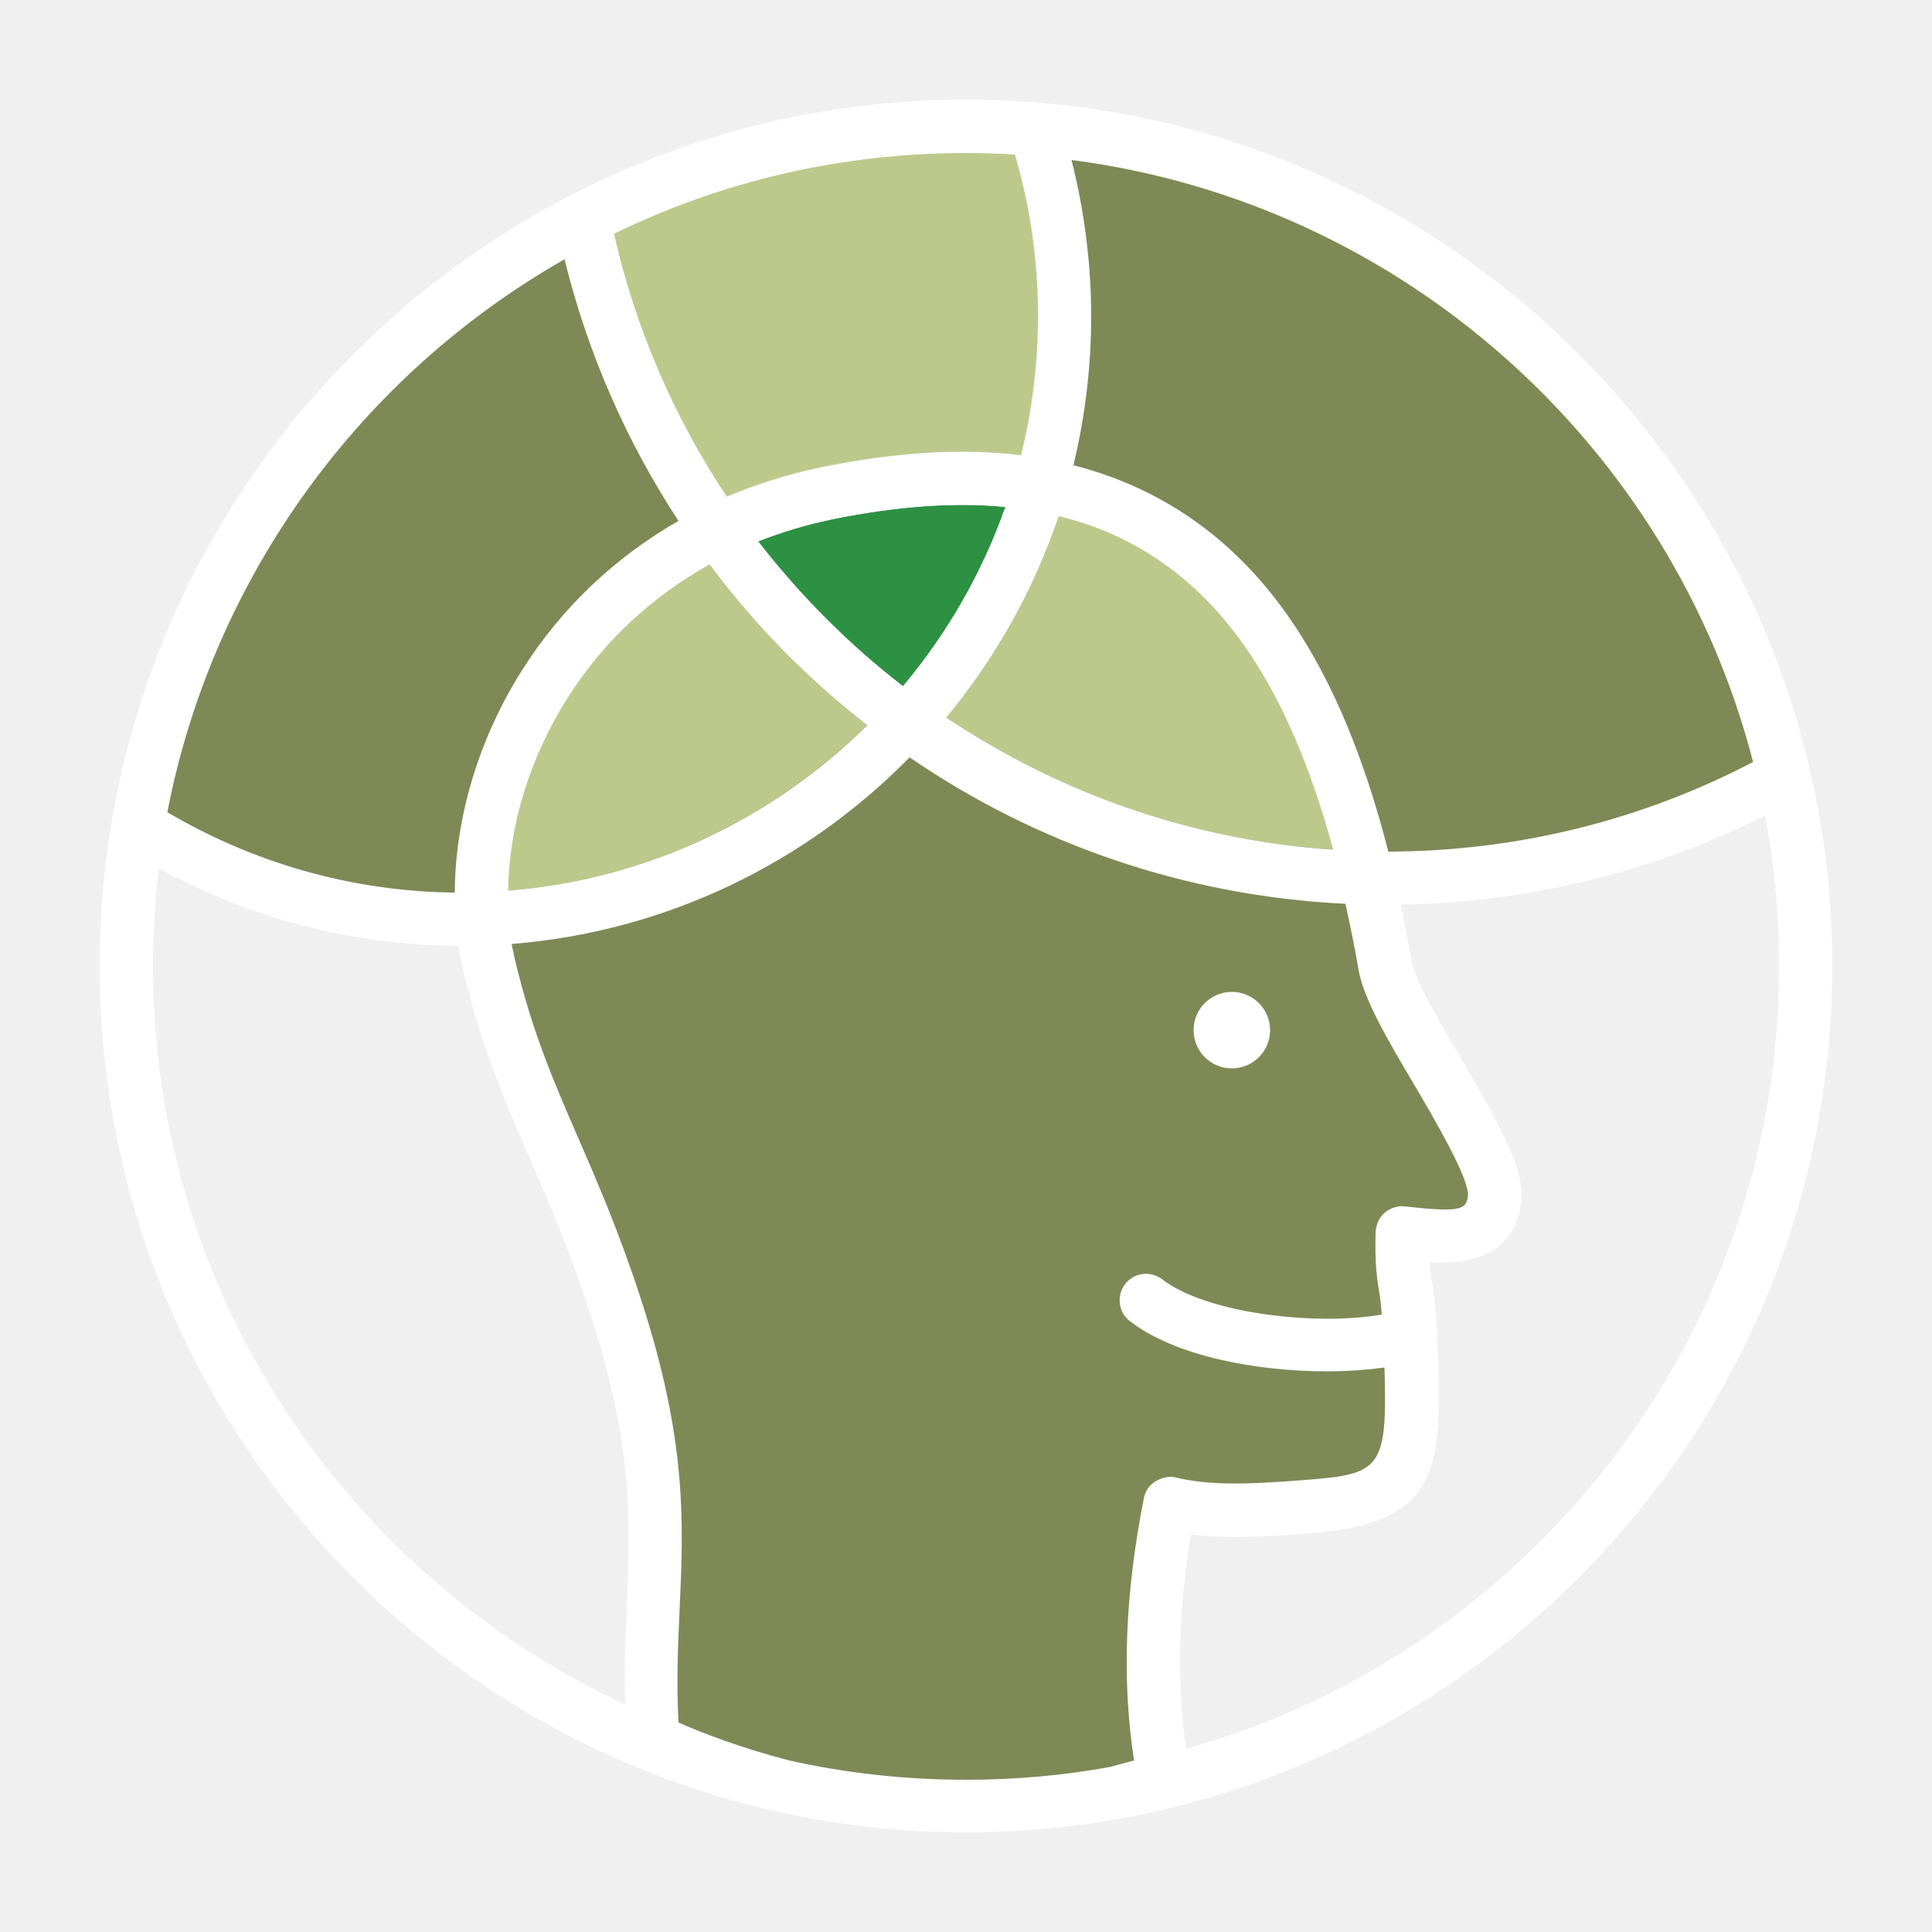
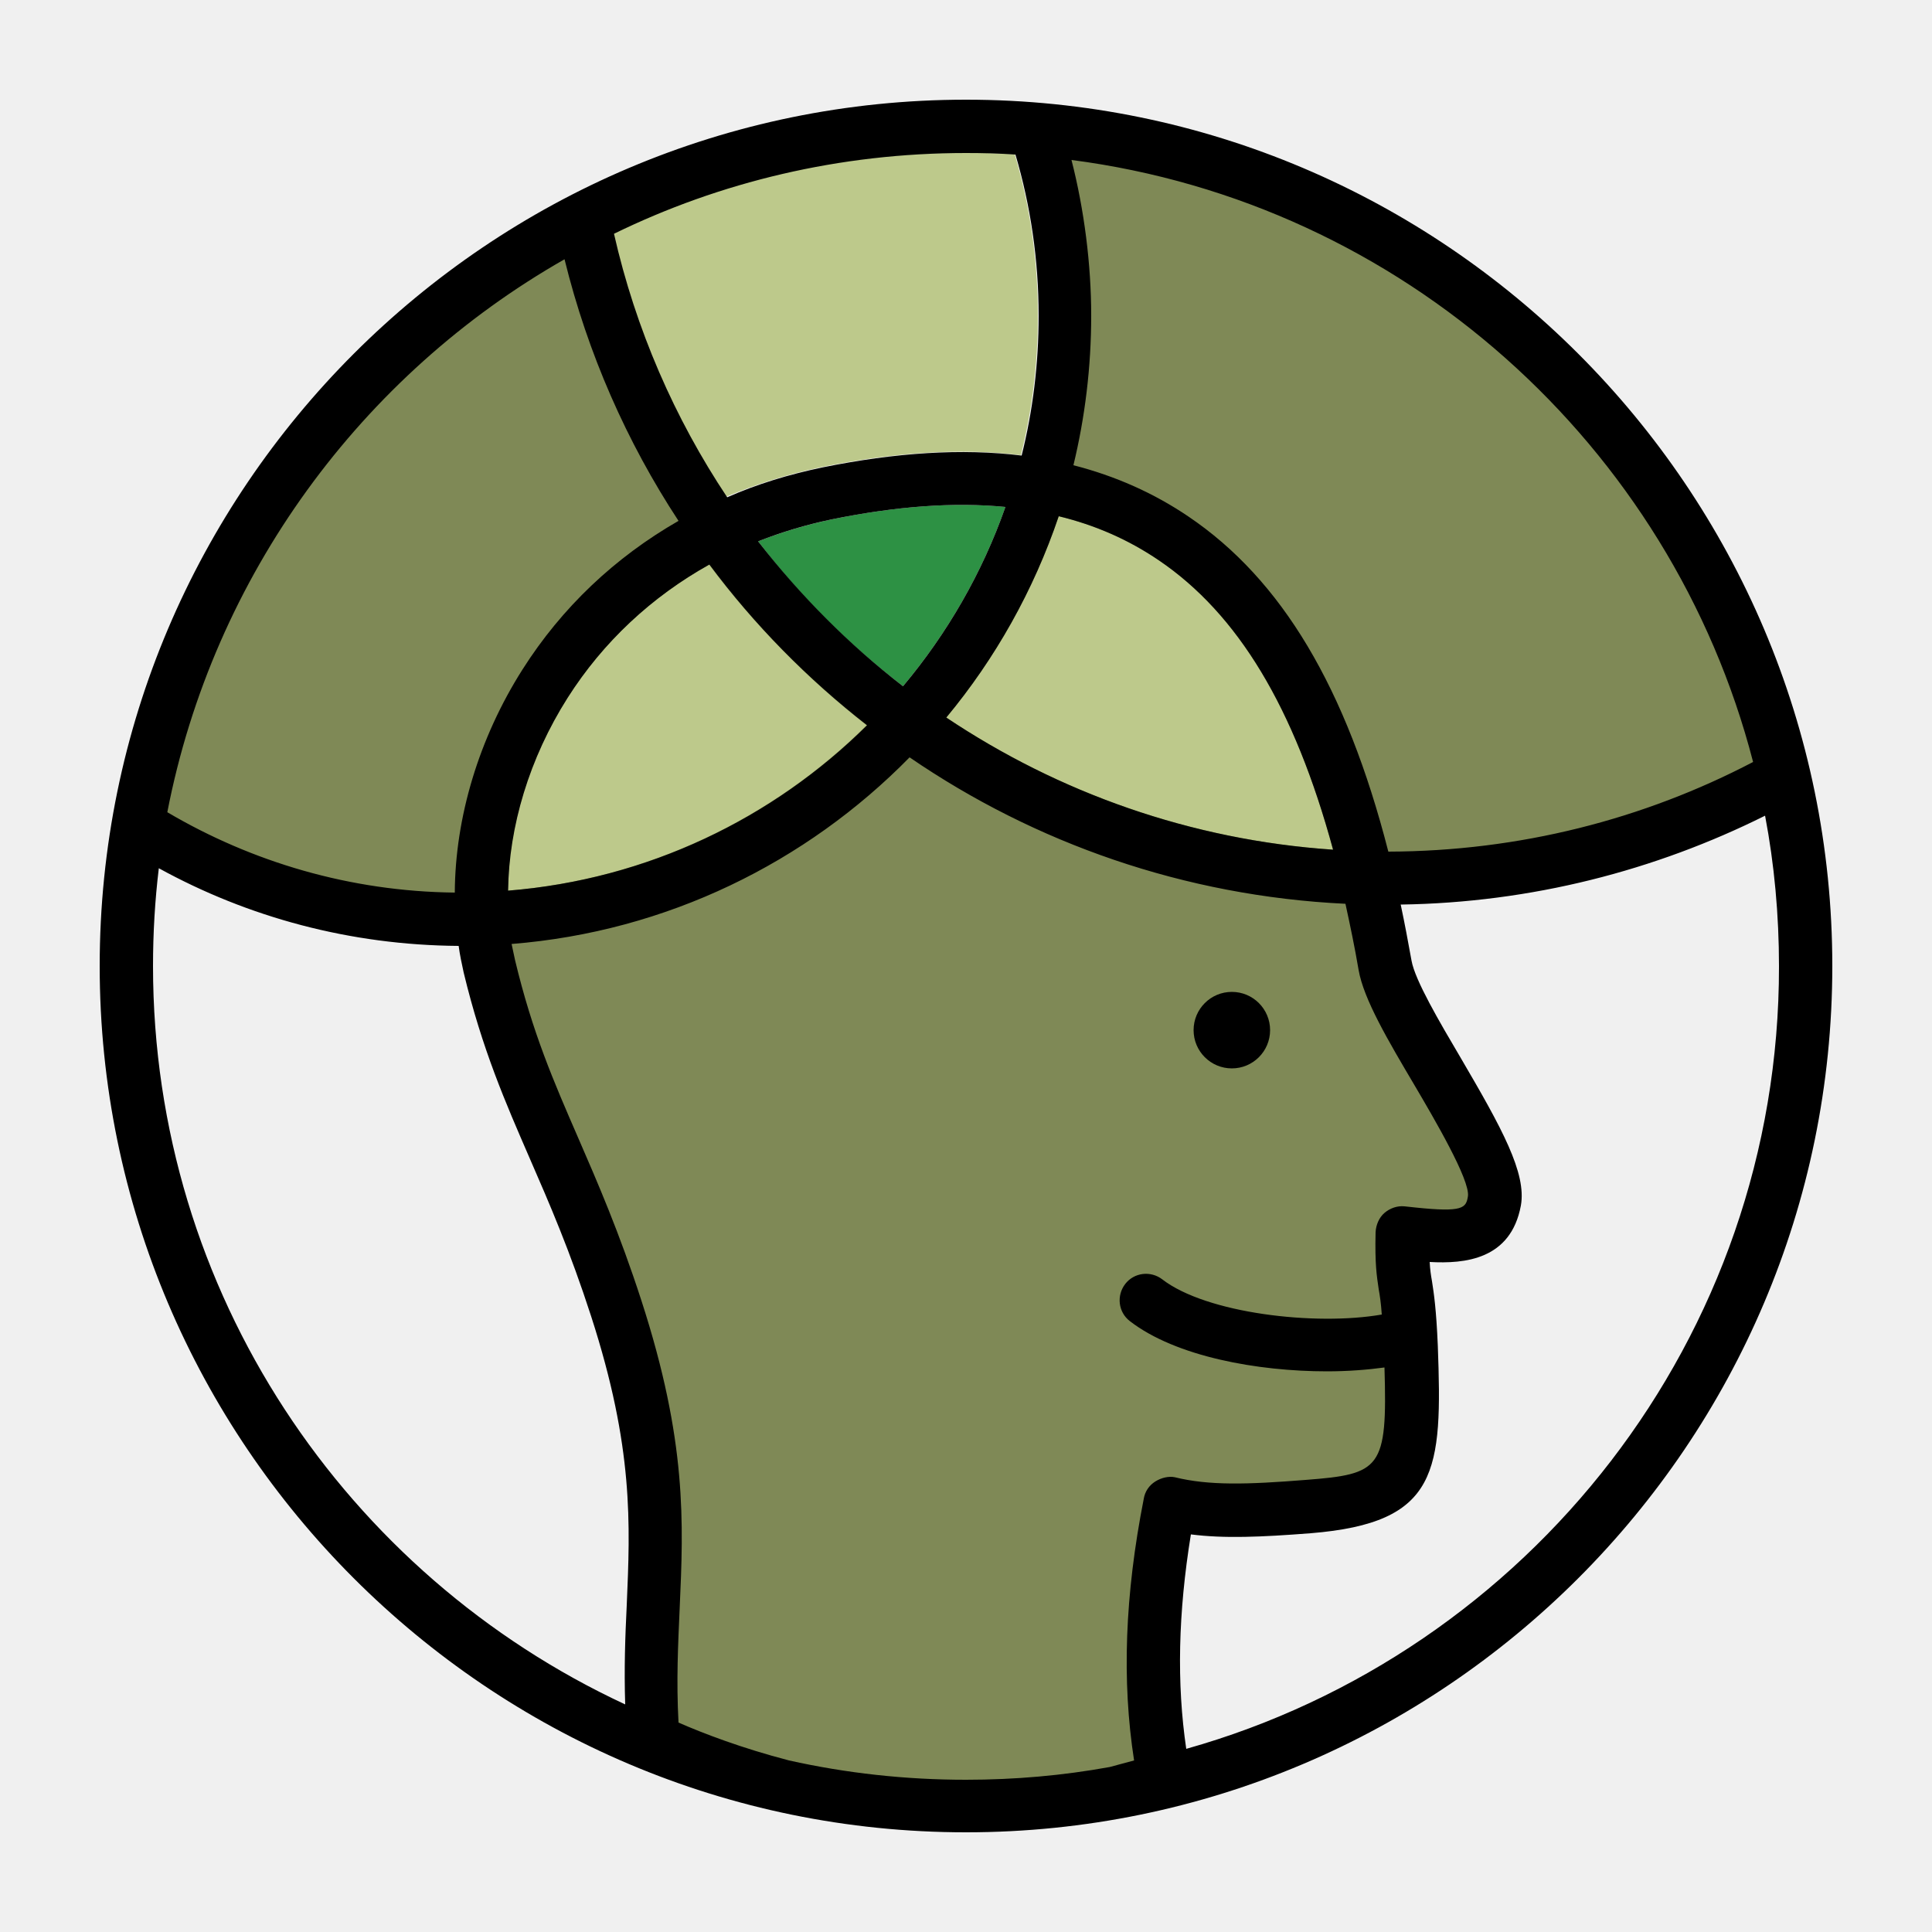
<svg xmlns="http://www.w3.org/2000/svg" version="1.1" id="Layer_1" x="0px" y="0px" viewBox="0 0 500 500" style="enable-background:new 0 0 500 500;" xml:space="preserve">
  <style type="text/css">
	.st0{fill:#7F8956;}
	.st1{fill:none;}
	.st2{fill:#BDC98B;}
	.st3{fill:#2D9144;}
	.st4{fill:#FFFFFF;}
</style>
  <path class="st0" d="M353.9,228.1c1.7,0,3.4,0.1,5.1,0.1c35.4,0,68.8-8.7,98.1-24c-19.8-88-94.3-155.4-185.9-164.5  c12.3,68.1-1.6,108.6-32.4,153.4c-45.9-29.8-73.5-62.8-86.8-130.5C93.5,93.1,51,149.9,40.3,217.4c23.2,13.6,50.2,21.5,79.1,21.5  c1.8,0,3.7,0,5.5-0.1c0.3,4.2,0.9,8.3,1.9,12.2c8.4,34.9,20.3,49.7,32.8,88.5c16.3,50.7,7.3,70.5,9.3,107.8  c25,10.4,52.4,16.1,81.2,16.1c17.4,0,34.4-2.1,50.6-6.1c-3.9-21.7-5-44.5,2.1-67.1c10,2.4,17.5,2.1,32.5,5.4  c19.5,4.3,26.9-21,30.1-46.1c1.6-12.8-4.7-20.4-2.1-29.4c9.7,0.9,21.7,3.3,23.7-8.3c2.1-11.7-25.8-46.8-28.3-61  C357.2,243,355.6,235.4,353.9,228.1L353.9,228.1L353.9,228.1z" />
  <g>
    <path class="st1" d="M135.2,173.3c10.2-16,24-29.1,40.4-38.5c-13.4-20.5-23.5-43.3-29.5-67.7c-52.5,29.9-91,81.8-102.8,143   c21.8,13,47.2,20.5,74.4,20.8C117.8,211.6,123.9,191.1,135.2,173.3L135.2,173.3L135.2,173.3z" />
    <path class="st1" d="M358.6,313.9c1.4-1.3,3.3-1.9,5.2-1.7c0.9,0.1,1.8,0.2,2.8,0.3c12.4,1.3,13.1,0.1,13.6-2.9   c0.6-4.2-8.8-20.1-13.8-28.7c-6.8-11.5-13.1-22.3-14.5-29.9c-1-6-2.2-11.6-3.4-17.1c-41.7-2-80.4-15.7-112.8-37.9   c-26.7,27.2-62.8,45-103,48.3c0.2,1.4,0.5,2.8,0.9,4.2c4.5,18.8,10,31.3,16.3,45.8c5,11.5,10.7,24.5,16.4,42.2   c11.7,36.4,10.8,57.4,9.9,79.6c-0.4,9.2-0.8,18.7-0.3,29.6c6.4,2.8,16.2,6.6,28.6,9.8c14.7,3.3,30,5,45.8,5   c12.7,0,25.2-1.1,37.2-3.3c2.1-0.5,4.2-1,6.3-1.7c-3.2-20.5-2.4-42.8,2.5-67.7c0.4-1.8,1.5-3.5,3-4.5s3.5-1.3,5.3-0.9   c8.9,2.1,18.7,1.9,33.9,0.7c19.4-1.6,21.2-2.8,20.4-29.1c-4.5,0.6-9.5,1-14.9,1c-17.9,0-39.1-3.8-51-13c-3-2.3-3.5-6.6-1.2-9.6   s6.6-3.5,9.6-1.2c11.4,8.8,39.6,12.1,56.8,9.1c-0.3-3-0.5-4.8-0.8-6.6c-0.5-3.5-1-6.5-0.8-14.7C356.3,317,357.1,315.2,358.6,313.9   L358.6,313.9L358.6,313.9z M318.8,276.5c-5.5,0-9.9-4.4-9.9-9.9s4.4-9.9,9.9-9.9s9.9,4.4,9.9,9.9S324.3,276.5,318.8,276.5z" />
    <path class="st2" d="M212.5,120.9c19.1-3.9,36.3-5,51.7-3.1c2.9-11.6,4.4-23.7,4.4-36.2c0-14.5-2.1-28.5-6-41.7   c-4.2-0.2-8.5-0.4-12.8-0.4c-32.7,0-63.7,7.5-91.3,20.9c5.6,24.7,15.7,47.7,29.3,68.2C195.7,125.3,203.9,122.7,212.5,120.9   L212.5,120.9L212.5,120.9z" />
    <path class="st1" d="M277.8,120.3c10.9,2.8,20.8,7.2,29.8,13.3c24.1,16.4,40.8,44.3,51.7,86.7c34,0,66.1-8.4,94.4-23.2   c-21.3-82-90.8-144.7-176.4-155.8c3.3,12.9,5.1,26.4,5.1,40.3S280.8,107.9,277.8,120.3L277.8,120.3L277.8,120.3z" />
    <path class="st1" d="M162.2,415.4c0.9-20.9,1.8-40.7-9.2-74.8c-5.5-17-10.8-29.1-15.9-40.9c-6.3-14.5-12.3-28.2-17.1-48.1   c-0.5-2.3-1-4.6-1.3-6.9c-28.1-0.1-54.6-7.4-77.6-20.1c-1,8.3-1.5,16.8-1.5,25.3c0,84.6,50.1,157.6,122.2,191   C161.5,431.7,161.9,423.4,162.2,415.4L162.2,415.4L162.2,415.4z" />
    <path class="st1" d="M456.8,211c-28.5,14.2-60.5,22.5-94.3,23c1,4.7,2,9.5,2.8,14.5c0.9,5.1,7.2,15.9,12.8,25.3   c10.7,18.1,17,29.7,15.5,38.1c-2.5,14-14.5,15.1-23.6,14.6c0.1,1.9,0.3,3.3,0.6,5c0.5,3.2,1.1,7.2,1.5,16.6   c1.2,32.6,0.4,46-32.9,48.6c-12.9,1-22.4,1.4-31,0.3c-3.4,20.3-3.8,38.6-1.2,55.5c88.4-24.9,153.4-106.3,153.4-202.6   C460.4,236.7,459.2,223.6,456.8,211L456.8,211L456.8,211z" />
    <path class="st2" d="M299.9,145c-7.8-5.3-16.4-9.1-25.9-11.4c-6.5,19.2-16.4,36.8-29.1,52.1c29,19.4,63.2,31.7,100.1,34.2   C335,183,320.3,158.9,299.9,145L299.9,145L299.9,145z" />
    <path class="st2" d="M146.8,180.6c-9.9,15.5-15.2,33.2-15.4,49.9c36.1-2.9,68.6-18.7,92.9-42.8c-15.4-12-29.1-26-40.8-41.6   C168.6,154.4,156,166.2,146.8,180.6z" />
    <path class="st3" d="M215.3,134.4c-6.6,1.4-13,3.3-19.1,5.7c10.8,14.1,23.4,26.7,37.5,37.5c11.4-13.6,20.5-29.3,26.5-46.4   C246.9,129.9,232,131,215.3,134.4L215.3,134.4L215.3,134.4z" />
-     <circle class="st4" cx="318.8" cy="266.6" r="9.9" />
+     <circle fill="currentColor" cx="318.8" cy="266.6" r="9.9" />
  </g>
  <g>
    <path class="st1" d="M345,219.9c-10-36.8-24.6-61-45.1-74.9c-7.8-5.3-16.4-9.1-25.9-11.4c-6.5,19.2-16.4,36.8-29.1,52.1   C273.9,205.1,308.1,217.4,345,219.9L345,219.9L345,219.9z" />
    <path class="st1" d="M212.5,120.9c19.1-3.9,36.3-5,51.7-3.1c2.9-11.6,4.4-23.7,4.4-36.2c0-14.5-2.1-28.5-6-41.7   c-4.2-0.2-8.5-0.4-12.8-0.4c-32.7,0-63.7,7.5-91.3,20.9c5.6,24.7,15.7,47.7,29.3,68.2C195.7,125.3,203.9,122.7,212.5,120.9   L212.5,120.9L212.5,120.9z" />
    <path class="st1" d="M183.5,146.1c-14.9,8.3-27.5,20.1-36.7,34.5c-9.9,15.5-15.2,33.2-15.4,49.9c36.1-2.9,68.6-18.7,92.9-42.8   C209,175.7,195.2,161.7,183.5,146.1z" />
    <path class="st1" d="M260.2,131.2c-13.3-1.3-28.3-0.2-44.9,3.2c-6.6,1.4-13,3.3-19.1,5.7c10.8,14.1,23.4,26.7,37.5,37.5   C245.1,164,254.2,148.3,260.2,131.2z" />
    <path class="st1" d="M277.8,120.3c10.9,2.8,20.8,7.2,29.8,13.3c24.1,16.4,40.8,44.3,51.7,86.7c34,0,66.1-8.4,94.4-23.2   c-21.3-82-90.8-144.7-176.4-155.8c3.3,12.9,5.1,26.4,5.1,40.3S280.8,107.9,277.8,120.3L277.8,120.3L277.8,120.3z" />
    <path class="st1" d="M135.2,173.3c10.2-16,24-29.1,40.4-38.5c-13.4-20.5-23.5-43.3-29.5-67.7c-52.5,29.9-91,81.8-102.8,143   c21.8,13,47.2,20.5,74.4,20.8C117.8,211.6,123.9,191.1,135.2,173.3L135.2,173.3L135.2,173.3z" />
    <path class="st1" d="M456.8,211c-28.5,14.2-60.5,22.5-94.3,23c1,4.7,2,9.5,2.8,14.5c0.9,5.1,7.2,15.9,12.8,25.3   c10.7,18.1,17,29.7,15.5,38.1c-2.5,14-14.5,15.1-23.6,14.6c0.1,1.9,0.3,3.3,0.6,5c0.5,3.2,1.1,7.2,1.5,16.6   c1.2,32.6,0.4,46-32.9,48.6c-12.9,1-22.4,1.4-31,0.3c-3.4,20.3-3.8,38.6-1.2,55.5c88.4-24.9,153.4-106.3,153.4-202.6   C460.4,236.7,459.2,223.6,456.8,211L456.8,211L456.8,211z" />
    <path class="st1" d="M338.2,383.1c19.4-1.6,21.2-2.8,20.4-29.1c-4.5,0.6-9.5,1-14.9,1c-17.9,0-39.1-3.8-51-13   c-3-2.3-3.5-6.6-1.2-9.6s6.6-3.5,9.6-1.2c11.4,8.8,39.6,12.1,56.8,9.1c-0.3-3-0.5-4.8-0.8-6.6c-0.5-3.5-1-6.5-0.8-14.7   c0-1.9,0.9-3.7,2.3-5s3.3-1.9,5.2-1.7c0.9,0.1,1.8,0.2,2.8,0.3c12.4,1.3,13.1,0.1,13.6-2.9c0.6-4.2-8.8-20.1-13.8-28.7   c-6.8-11.5-13.1-22.3-14.5-29.9c-1-6-2.2-11.6-3.4-17.1c-41.7-2-80.4-15.7-112.8-37.9c-26.7,27.2-62.8,45-103,48.3   c0.2,1.4,0.5,2.8,0.9,4.2c4.5,18.8,10,31.3,16.3,45.8c5,11.5,10.7,24.5,16.4,42.2c11.7,36.4,10.8,57.4,9.9,79.6   c-0.4,9.2-0.8,18.7-0.3,29.6c6.4,2.8,16.2,6.6,28.6,9.8c14.7,3.3,30,5,45.8,5c12.7,0,25.2-1.1,37.2-3.3c2.1-0.5,4.2-1,6.3-1.7   c-3.2-20.5-2.4-42.8,2.5-67.7c0.4-1.8,1.5-3.5,3-4.5s3.5-1.3,5.3-0.9C313.2,384.6,323,384.3,338.2,383.1L338.2,383.1L338.2,383.1z" />
    <path class="st1" d="M137.1,299.7c-6.3-14.5-12.3-28.2-17.1-48.1c-0.5-2.3-1-4.6-1.3-6.9c-28.1-0.1-54.6-7.4-77.6-20.1   c-1,8.3-1.5,16.8-1.5,25.3c0,84.6,50.1,157.6,122.2,191c-0.2-9.3,0.1-17.6,0.4-25.7c0.9-20.9,1.8-40.7-9.2-74.8   C147.5,323.6,142.2,311.5,137.1,299.7L137.1,299.7L137.1,299.7z" />
-     <path class="st4" d="M250,25.8C126.4,25.8,25.8,126.4,25.8,250S126.4,474.2,250,474.2S474.2,373.6,474.2,250S373.6,25.8,250,25.8z    M453.7,197.2c-28.3,14.8-60.4,23.1-94.4,23.2c-10.9-42.5-27.6-70.4-51.7-86.7c-9-6.1-18.9-10.5-29.8-13.3   c3-12.4,4.6-25.4,4.6-38.7s-1.8-27.4-5.1-40.3C362.9,52.5,432.5,115.2,453.7,197.2L453.7,197.2L453.7,197.2z M299.9,145   c20.5,13.9,35.1,38.1,45.1,74.9c-36.9-2.5-71.1-14.8-100.1-34.2c12.7-15.3,22.6-32.9,29.1-52.1C283.5,135.9,292.1,139.7,299.9,145   L299.9,145L299.9,145z M196.2,140.1c6.1-2.4,12.4-4.3,19.1-5.7c16.7-3.4,31.6-4.5,44.9-3.2c-6,17.1-15.1,32.8-26.5,46.4   C219.7,166.8,207.1,154.1,196.2,140.1L196.2,140.1L196.2,140.1z M224.4,187.7c-24.3,24.1-56.8,39.9-92.9,42.8   c0.2-16.6,5.5-34.3,15.4-49.9c9.2-14.5,21.8-26.2,36.7-34.5C195.2,161.7,209,175.7,224.4,187.7L224.4,187.7z M250,39.6   c4.3,0,8.5,0.1,12.8,0.4c3.9,13.2,6,27.2,6,41.7c0,12.5-1.5,24.6-4.4,36.2c-15.4-1.9-32.6-0.8-51.7,3.1c-8.6,1.8-16.8,4.3-24.5,7.7   c-13.6-20.4-23.7-43.5-29.3-68.2C186.3,47.1,217.3,39.6,250,39.6L250,39.6L250,39.6z M146.1,67.1c6,24.4,16.1,47.3,29.5,67.7   c-16.4,9.4-30.2,22.4-40.4,38.5c-11.3,17.8-17.4,38.3-17.5,57.7c-27.1-0.3-52.5-7.9-74.4-20.8C55.2,148.9,93.6,97,146.1,67.1   L146.1,67.1z M162.2,415.4c-0.4,8.1-0.7,16.4-0.4,25.7C89.7,407.6,39.6,334.6,39.6,250c0-8.6,0.5-17,1.5-25.3   c23.1,12.7,49.5,19.9,77.6,20.1c0.3,2.3,0.8,4.6,1.3,6.9c4.8,19.9,10.8,33.6,17.1,48.1c5.1,11.7,10.4,23.9,15.9,40.9   C164,374.7,163.1,394.4,162.2,415.4L162.2,415.4L162.2,415.4z M299,383.4c-1.6,1-2.7,2.6-3,4.5c-4.9,24.9-5.7,47.1-2.5,67.7   c-2.1,0.6-4.2,1.1-6.3,1.7c-12.1,2.2-24.5,3.3-37.2,3.3c-15.7,0-31-1.7-45.8-5c-12.3-3.2-22.2-7-28.6-9.8   c-0.6-10.9-0.1-20.4,0.3-29.6c1-22.2,1.9-43.2-9.9-79.6c-5.7-17.6-11.4-30.7-16.4-42.2c-6.3-14.5-11.8-27.1-16.3-45.9   c-0.3-1.4-0.6-2.8-0.9-4.2c40.2-3.2,76.3-21.1,103-48.3c32.4,22.2,71.1,35.9,112.8,37.9c1.2,5.5,2.4,11.2,3.4,17.1   c1.3,7.6,7.7,18.4,14.5,29.9c5,8.5,14.4,24.5,13.8,28.7c-0.5,3-1.2,4.2-13.6,2.9c-0.9-0.1-1.9-0.2-2.8-0.3   c-1.9-0.2-3.8,0.5-5.2,1.7s-2.2,3.1-2.3,5c-0.2,8.3,0.3,11.3,0.8,14.7c0.3,1.7,0.6,3.6,0.8,6.6c-17.2,3-45.4-0.3-56.8-9.1   c-3-2.3-7.3-1.8-9.6,1.2s-1.8,7.3,1.2,9.6c11.9,9.2,33.1,13,51,13c5.4,0,10.5-0.4,14.9-1c0.8,26.3-1,27.6-20.4,29.1   c-15.1,1.2-25,1.5-33.9-0.7C302.5,382,300.6,382.4,299,383.4L299,383.4L299,383.4z M307,452.6c-2.5-16.9-2.1-35.2,1.2-55.5   c8.6,1.1,18.1,0.7,31-0.3c33.2-2.7,34.1-16,32.9-48.6c-0.4-9.4-1-13.4-1.5-16.6c-0.3-1.7-0.5-3-0.6-5c9.1,0.5,21-0.6,23.6-14.6   c1.5-8.4-4.9-20-15.5-38.1c-5.6-9.5-11.9-20.2-12.8-25.3c-0.9-5-1.8-9.8-2.8-14.5c33.8-0.5,65.8-8.8,94.3-23   c2.4,12.6,3.6,25.7,3.6,39C460.5,346.3,395.5,427.7,307,452.6L307,452.6L307,452.6z" />
+     <path fill="currentColor" d="M250,25.8C126.4,25.8,25.8,126.4,25.8,250S126.4,474.2,250,474.2S474.2,373.6,474.2,250S373.6,25.8,250,25.8z    M453.7,197.2c-28.3,14.8-60.4,23.1-94.4,23.2c-10.9-42.5-27.6-70.4-51.7-86.7c-9-6.1-18.9-10.5-29.8-13.3   c3-12.4,4.6-25.4,4.6-38.7s-1.8-27.4-5.1-40.3C362.9,52.5,432.5,115.2,453.7,197.2L453.7,197.2L453.7,197.2z M299.9,145   c20.5,13.9,35.1,38.1,45.1,74.9c-36.9-2.5-71.1-14.8-100.1-34.2c12.7-15.3,22.6-32.9,29.1-52.1C283.5,135.9,292.1,139.7,299.9,145   L299.9,145L299.9,145z M196.2,140.1c6.1-2.4,12.4-4.3,19.1-5.7c16.7-3.4,31.6-4.5,44.9-3.2c-6,17.1-15.1,32.8-26.5,46.4   C219.7,166.8,207.1,154.1,196.2,140.1L196.2,140.1L196.2,140.1z M224.4,187.7c-24.3,24.1-56.8,39.9-92.9,42.8   c0.2-16.6,5.5-34.3,15.4-49.9c9.2-14.5,21.8-26.2,36.7-34.5C195.2,161.7,209,175.7,224.4,187.7L224.4,187.7z M250,39.6   c4.3,0,8.5,0.1,12.8,0.4c3.9,13.2,6,27.2,6,41.7c0,12.5-1.5,24.6-4.4,36.2c-15.4-1.9-32.6-0.8-51.7,3.1c-8.6,1.8-16.8,4.3-24.5,7.7   c-13.6-20.4-23.7-43.5-29.3-68.2C186.3,47.1,217.3,39.6,250,39.6L250,39.6L250,39.6z M146.1,67.1c6,24.4,16.1,47.3,29.5,67.7   c-16.4,9.4-30.2,22.4-40.4,38.5c-11.3,17.8-17.4,38.3-17.5,57.7c-27.1-0.3-52.5-7.9-74.4-20.8C55.2,148.9,93.6,97,146.1,67.1   L146.1,67.1z M162.2,415.4c-0.4,8.1-0.7,16.4-0.4,25.7C89.7,407.6,39.6,334.6,39.6,250c0-8.6,0.5-17,1.5-25.3   c23.1,12.7,49.5,19.9,77.6,20.1c0.3,2.3,0.8,4.6,1.3,6.9c4.8,19.9,10.8,33.6,17.1,48.1c5.1,11.7,10.4,23.9,15.9,40.9   C164,374.7,163.1,394.4,162.2,415.4L162.2,415.4L162.2,415.4z M299,383.4c-1.6,1-2.7,2.6-3,4.5c-4.9,24.9-5.7,47.1-2.5,67.7   c-2.1,0.6-4.2,1.1-6.3,1.7c-12.1,2.2-24.5,3.3-37.2,3.3c-15.7,0-31-1.7-45.8-5c-12.3-3.2-22.2-7-28.6-9.8   c-0.6-10.9-0.1-20.4,0.3-29.6c1-22.2,1.9-43.2-9.9-79.6c-5.7-17.6-11.4-30.7-16.4-42.2c-6.3-14.5-11.8-27.1-16.3-45.9   c-0.3-1.4-0.6-2.8-0.9-4.2c40.2-3.2,76.3-21.1,103-48.3c32.4,22.2,71.1,35.9,112.8,37.9c1.2,5.5,2.4,11.2,3.4,17.1   c1.3,7.6,7.7,18.4,14.5,29.9c5,8.5,14.4,24.5,13.8,28.7c-0.5,3-1.2,4.2-13.6,2.9c-0.9-0.1-1.9-0.2-2.8-0.3   c-1.9-0.2-3.8,0.5-5.2,1.7s-2.2,3.1-2.3,5c-0.2,8.3,0.3,11.3,0.8,14.7c0.3,1.7,0.6,3.6,0.8,6.6c-17.2,3-45.4-0.3-56.8-9.1   c-3-2.3-7.3-1.8-9.6,1.2s-1.8,7.3,1.2,9.6c11.9,9.2,33.1,13,51,13c5.4,0,10.5-0.4,14.9-1c0.8,26.3-1,27.6-20.4,29.1   c-15.1,1.2-25,1.5-33.9-0.7C302.5,382,300.6,382.4,299,383.4L299,383.4L299,383.4z M307,452.6c-2.5-16.9-2.1-35.2,1.2-55.5   c8.6,1.1,18.1,0.7,31-0.3c33.2-2.7,34.1-16,32.9-48.6c-0.4-9.4-1-13.4-1.5-16.6c-0.3-1.7-0.5-3-0.6-5c9.1,0.5,21-0.6,23.6-14.6   c1.5-8.4-4.9-20-15.5-38.1c-5.6-9.5-11.9-20.2-12.8-25.3c-0.9-5-1.8-9.8-2.8-14.5c33.8-0.5,65.8-8.8,94.3-23   c2.4,12.6,3.6,25.7,3.6,39C460.5,346.3,395.5,427.7,307,452.6L307,452.6L307,452.6z" />
  </g>
</svg>
